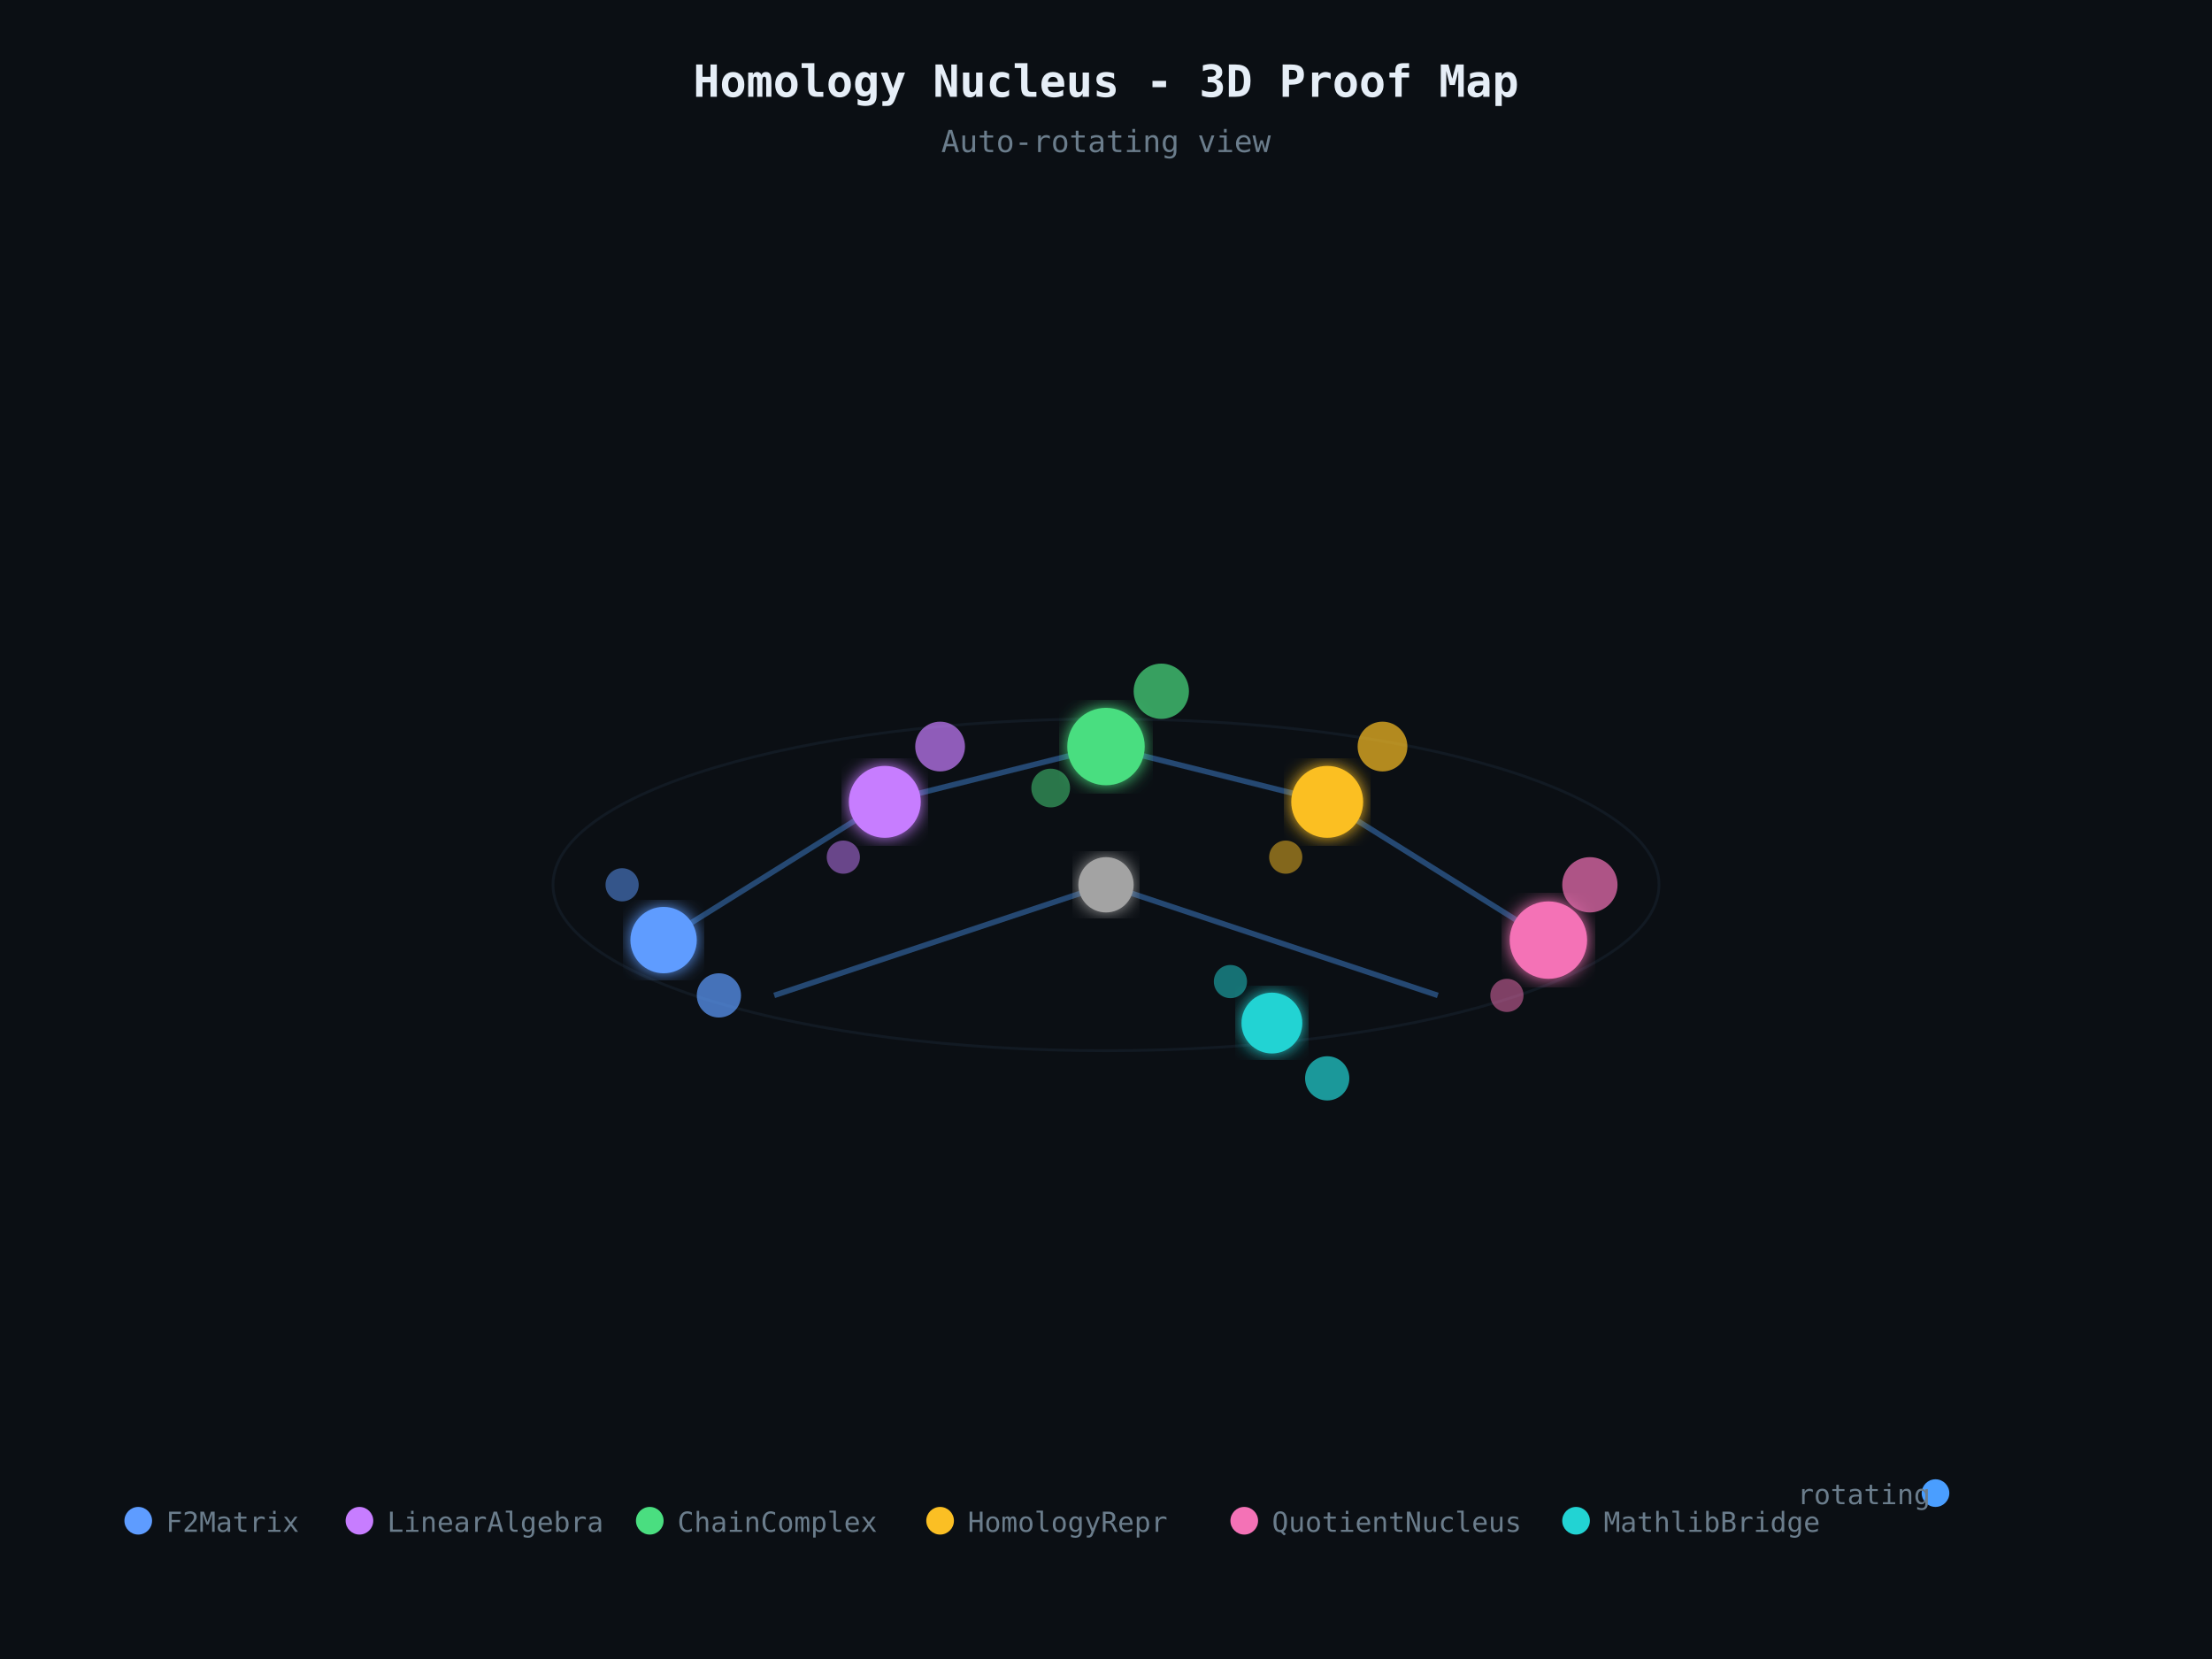
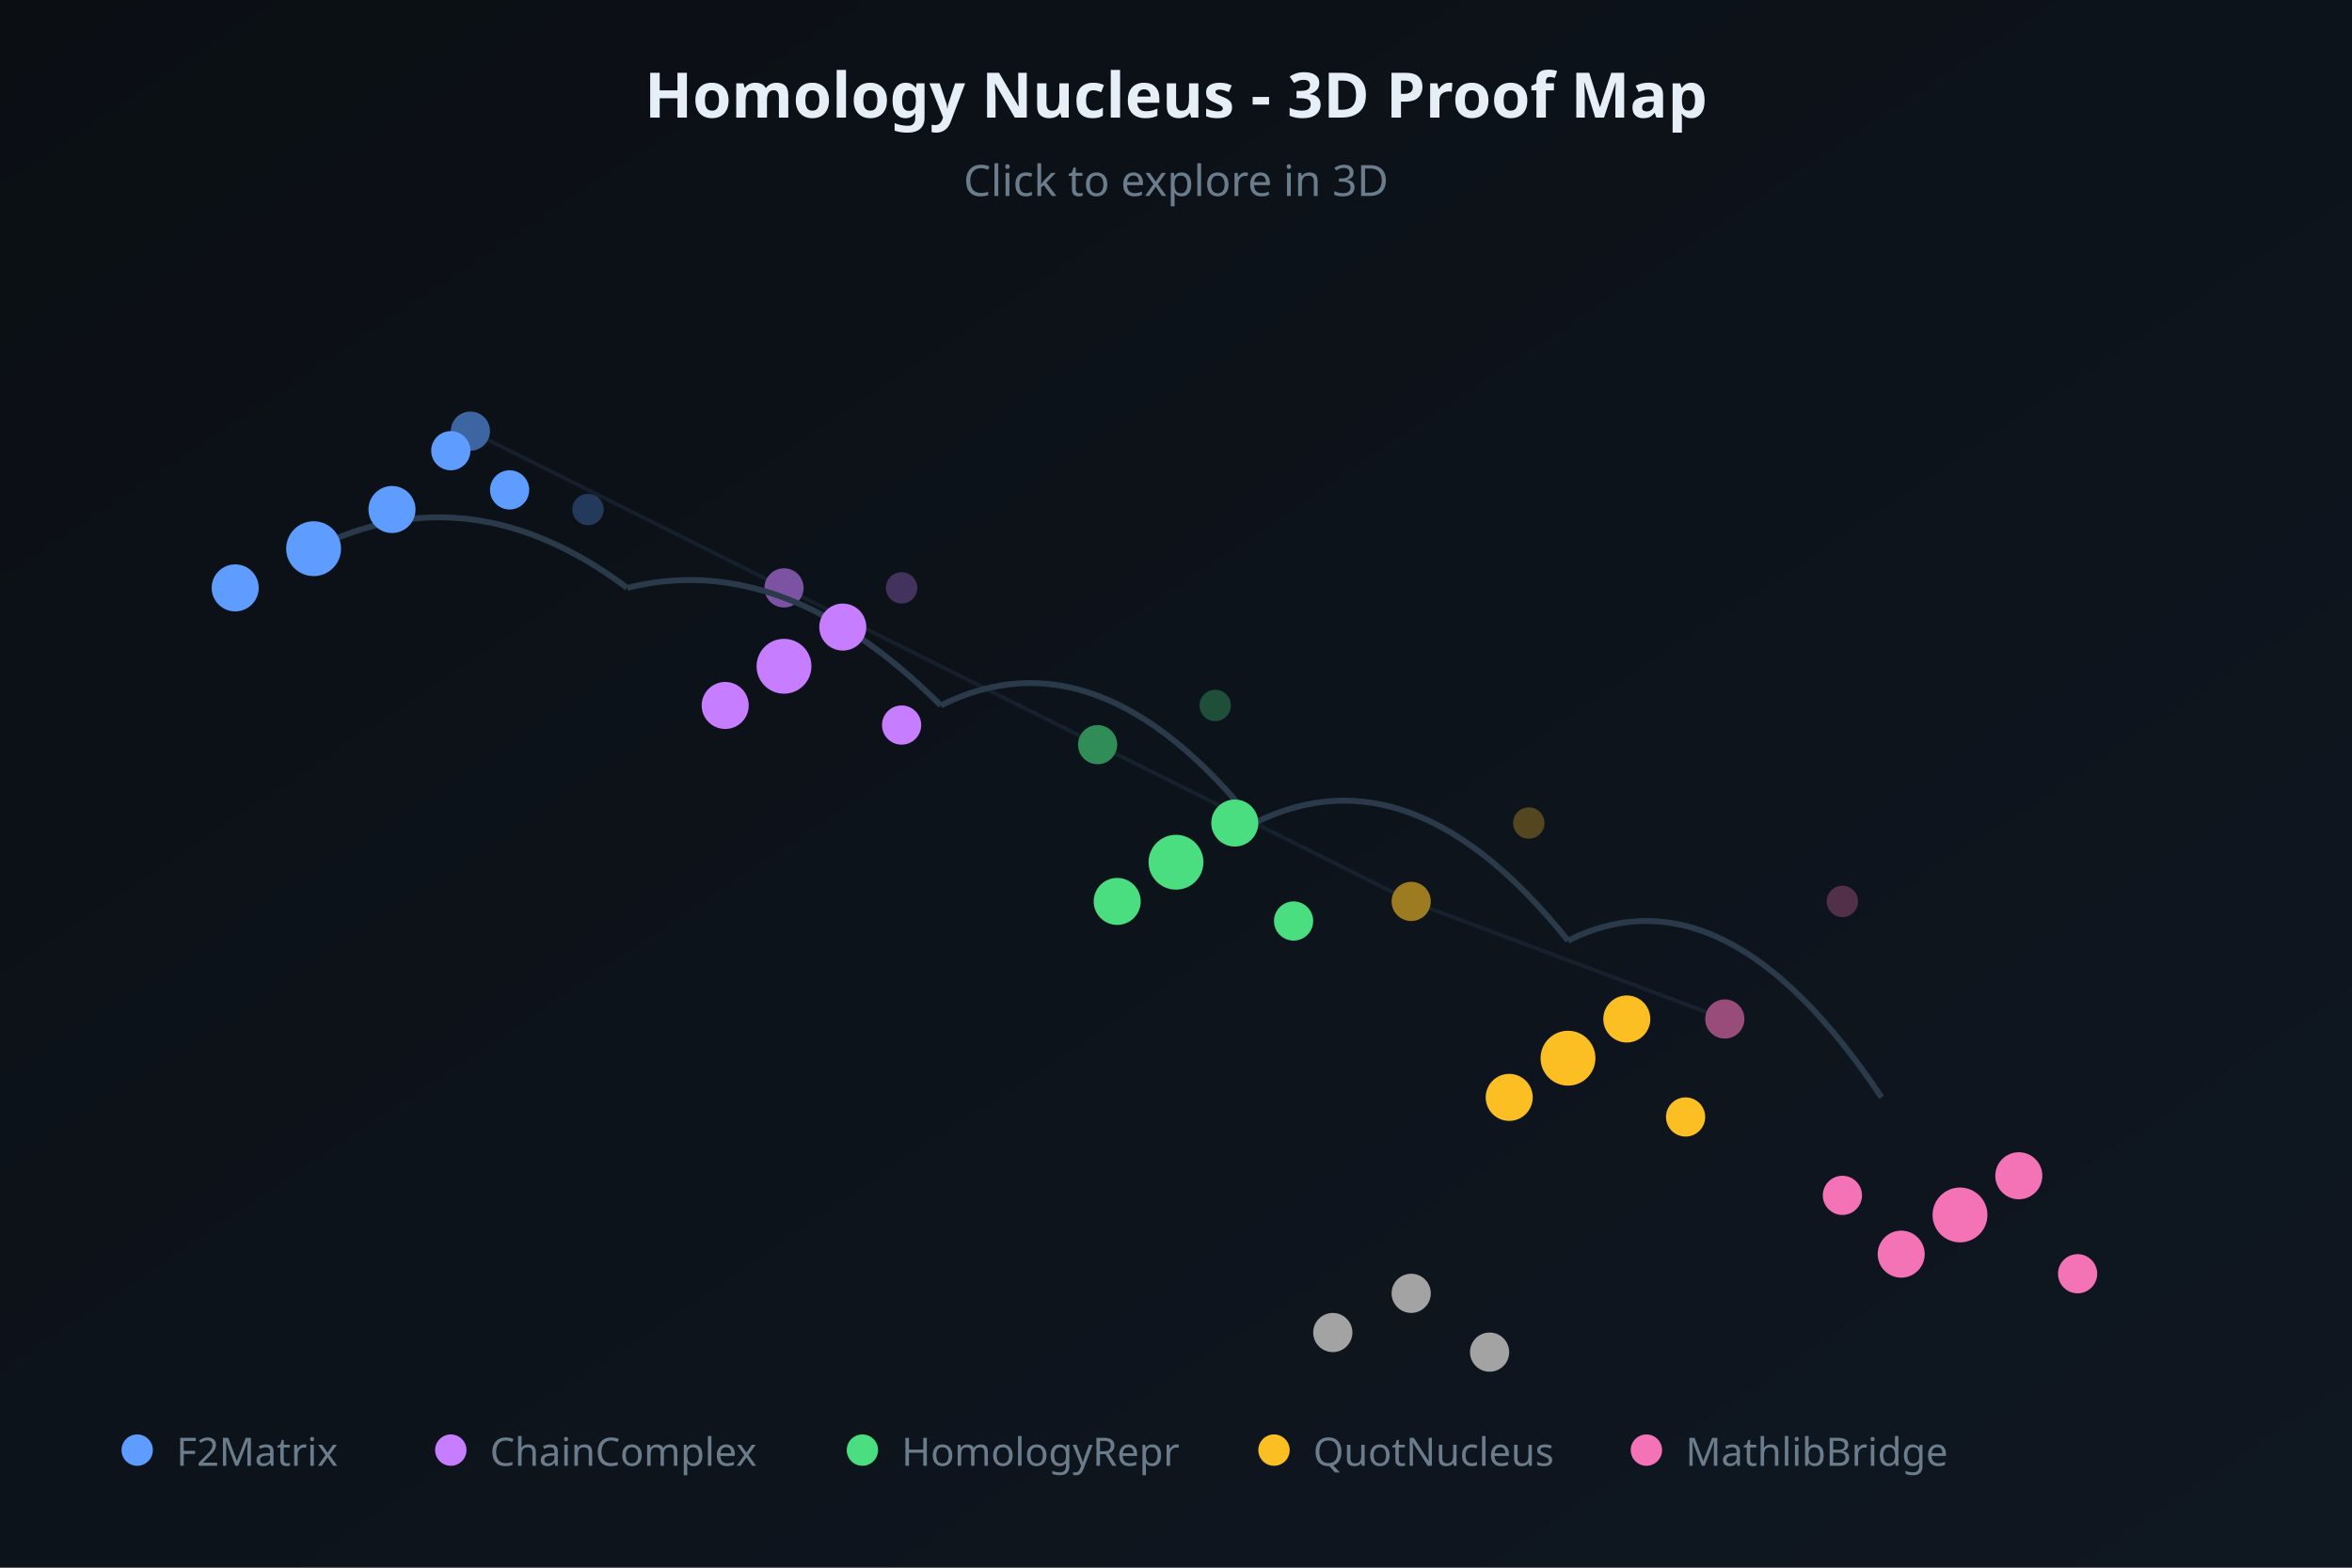
- <svg xmlns="http://www.w3.org/2000/svg" viewBox="0 0 800 600">
+ <svg xmlns="http://www.w3.org/2000/svg" viewBox="0 0 600 400">
  <defs>
-     <filter id="glowA">
-       <feGaussianBlur stdDeviation="3" result="blur" />
-       <feMerge>
-         <feMergeNode in="blur" />
-         <feMergeNode in="SourceGraphic" />
-       </feMerge>
-     </filter>
+     <linearGradient id="bgGradAnim" x1="0%" y1="0%" x2="100%" y2="100%">
+       <stop offset="0%" style="stop-color:#0b0f14" />
+       <stop offset="100%" style="stop-color:#0f1721" />
+     </linearGradient>
  </defs>
-   <rect width="800" height="600" fill="#0b0f14" />
-   <text x="400" y="35" text-anchor="middle" fill="#e6eef7" font-family="monospace" font-size="16" font-weight="600">Homology Nucleus - 3D Proof Map</text>
-   <text x="400" y="55" text-anchor="middle" fill="#6b7d8c" font-family="monospace" font-size="11">Auto-rotating view</text>
-   <g transform="translate(400, 320)">
-     <ellipse cx="0" cy="0" rx="200" ry="60" fill="none" stroke="#1c2a3a" stroke-width="1" opacity="0.4">
-       <animateTransform attributeName="transform" type="rotate" from="0" to="360" dur="20s" repeatCount="indefinite" />
-     </ellipse>
-     <g stroke="#4a9eff" stroke-width="2" opacity="0.4">
-       <animateTransform attributeName="transform" type="rotate" from="0" to="360" dur="12s" repeatCount="indefinite" />
-       <line x1="-160" y1="20" x2="-80" y2="-30" />
-       <line x1="-80" y1="-30" x2="0" y2="-50" />
-       <line x1="0" y1="-50" x2="80" y2="-30" />
-       <line x1="80" y1="-30" x2="160" y2="20" />
-       <line x1="-120" y1="40" x2="0" y2="0" />
-       <line x1="0" y1="0" x2="120" y2="40" />
+   <rect width="600" height="400" fill="url(#bgGradAnim)" />
+   <g transform-origin="300 200">
+     <animateTransform attributeName="transform" type="rotate" from="0 300 200" to="360 300 200" dur="20s" repeatCount="indefinite" />
+     <g opacity="0.3">
+       <circle cx="150" cy="130" r="4" fill="#5e9cff" />
+       <circle cx="230" cy="150" r="4" fill="#c77dff" />
+       <circle cx="310" cy="180" r="4" fill="#4ade80" />
+       <circle cx="390" cy="210" r="4" fill="#fbbf24" />
+       <circle cx="470" cy="230" r="4" fill="#f472b6" />
+     </g>
+     <g opacity="0.6">
+       <line x1="120" y1="110" x2="200" y2="150" stroke="#1c2a3a" stroke-width="1" />
+       <line x1="200" y1="150" x2="280" y2="190" stroke="#1c2a3a" stroke-width="1" />
+       <line x1="280" y1="190" x2="360" y2="230" stroke="#1c2a3a" stroke-width="1" />
+       <line x1="360" y1="230" x2="440" y2="260" stroke="#1c2a3a" stroke-width="1" />
+       <circle cx="120" cy="110" r="5" fill="#5e9cff" />
+       <circle cx="200" cy="150" r="5" fill="#c77dff" />
+       <circle cx="280" cy="190" r="5" fill="#4ade80" />
+       <circle cx="360" cy="230" r="5" fill="#fbbf24" />
+       <circle cx="440" cy="260" r="5" fill="#f472b6" />
    </g>
    <g>
-       <animateTransform attributeName="transform" type="rotate" from="0" to="360" dur="12s" repeatCount="indefinite" />
-       <circle cx="-160" cy="20" r="12" fill="#5e9cff" filter="url(#glowA)" />
-       <circle cx="-140" cy="40" r="8" fill="#5e9cff" opacity="0.7" />
-       <circle cx="-175" cy="0" r="6" fill="#5e9cff" opacity="0.5" />
+       <g stroke="#2a3a4a" stroke-width="1.5" fill="none">
+         <path d="M80,140 Q120,120 160,150" />
+         <path d="M160,150 Q200,140 240,180" />
+         <path d="M240,180 Q280,160 320,210" />
+         <path d="M320,210 Q360,190 400,240" />
+         <path d="M400,240 Q440,220 480,280" />
+       </g>
+       <g fill="#5e9cff">
+         <circle cx="80" cy="140" r="7">
+           <animate attributeName="r" values="7;8;7" dur="2s" repeatCount="indefinite" />
+         </circle>
+         <circle cx="60" cy="150" r="6" />
+         <circle cx="100" cy="130" r="6" />
+         <circle cx="115" cy="115" r="5" />
+         <circle cx="130" cy="125" r="5" />
+       </g>
+       <g fill="#c77dff">
+         <circle cx="200" cy="170" r="7">
+           <animate attributeName="r" values="7;8;7" dur="2s" repeatCount="indefinite" begin="0.3s" />
+         </circle>
+         <circle cx="185" cy="180" r="6" />
+         <circle cx="215" cy="160" r="6" />
+         <circle cx="230" cy="185" r="5" />
+       </g>
+       <g fill="#4ade80">
+         <circle cx="300" cy="220" r="7">
+           <animate attributeName="r" values="7;8;7" dur="2s" repeatCount="indefinite" begin="0.6s" />
+         </circle>
+         <circle cx="285" cy="230" r="6" />
+         <circle cx="315" cy="210" r="6" />
+         <circle cx="330" cy="235" r="5" />
+       </g>
+       <g fill="#fbbf24">
+         <circle cx="400" cy="270" r="7">
+           <animate attributeName="r" values="7;8;7" dur="2s" repeatCount="indefinite" begin="0.9s" />
+         </circle>
+         <circle cx="385" cy="280" r="6" />
+         <circle cx="415" cy="260" r="6" />
+         <circle cx="430" cy="285" r="5" />
+       </g>
+       <g fill="#f472b6">
+         <circle cx="500" cy="310" r="7">
+           <animate attributeName="r" values="7;8;7" dur="2s" repeatCount="indefinite" begin="1.2s" />
+         </circle>
+         <circle cx="485" cy="320" r="6" />
+         <circle cx="515" cy="300" r="6" />
+         <circle cx="530" cy="325" r="5" />
+         <circle cx="470" cy="305" r="5" />
+       </g>
+       <g fill="#a3a3a3">
+         <circle cx="340" cy="340" r="5" />
+         <circle cx="360" cy="330" r="5" />
+         <circle cx="380" cy="345" r="5" />
+       </g>
    </g>
-     <g>
-       <animateTransform attributeName="transform" type="rotate" from="60" to="420" dur="12s" repeatCount="indefinite" />
-       <circle cx="-80" cy="-30" r="13" fill="#c77dff" filter="url(#glowA)" />
-       <circle cx="-60" cy="-50" r="9" fill="#c77dff" opacity="0.7" />
-       <circle cx="-95" cy="-10" r="6" fill="#c77dff" opacity="0.5" />
-     </g>
-     <g>
-       <animateTransform attributeName="transform" type="rotate" from="120" to="480" dur="12s" repeatCount="indefinite" />
-       <circle cx="0" cy="-50" r="14" fill="#4ade80" filter="url(#glowA)" />
-       <circle cx="20" cy="-70" r="10" fill="#4ade80" opacity="0.7" />
-       <circle cx="-20" cy="-35" r="7" fill="#4ade80" opacity="0.5" />
-     </g>
-     <g>
-       <animateTransform attributeName="transform" type="rotate" from="180" to="540" dur="12s" repeatCount="indefinite" />
-       <circle cx="80" cy="-30" r="13" fill="#fbbf24" filter="url(#glowA)" />
-       <circle cx="100" cy="-50" r="9" fill="#fbbf24" opacity="0.7" />
-       <circle cx="65" cy="-10" r="6" fill="#fbbf24" opacity="0.5" />
-     </g>
-     <g>
-       <animateTransform attributeName="transform" type="rotate" from="240" to="600" dur="12s" repeatCount="indefinite" />
-       <circle cx="160" cy="20" r="14" fill="#f472b6" filter="url(#glowA)" />
-       <circle cx="175" cy="0" r="10" fill="#f472b6" opacity="0.7" />
-       <circle cx="145" cy="40" r="6" fill="#f472b6" opacity="0.5" />
-     </g>
-     <g>
-       <animateTransform attributeName="transform" type="rotate" from="300" to="660" dur="12s" repeatCount="indefinite" />
-       <circle cx="60" cy="50" r="11" fill="#22d3d3" filter="url(#glowA)" />
-       <circle cx="80" cy="70" r="8" fill="#22d3d3" opacity="0.7" />
-       <circle cx="45" cy="35" r="6" fill="#22d3d3" opacity="0.5" />
-     </g>
-     <circle cx="0" cy="0" r="10" fill="#a3a3a3" filter="url(#glowA)">
-       <animate attributeName="r" values="10;12;10" dur="2s" repeatCount="indefinite" />
-     </circle>
  </g>
-   <g transform="translate(700, 540)">
-     <circle cx="0" cy="0" r="5" fill="#4a9eff">
-       <animate attributeName="opacity" values="1;0.3;1" dur="1.5s" repeatCount="indefinite" />
-     </circle>
-     <text x="-50" y="4" fill="#6b7d8c" font-family="monospace" font-size="10">rotating</text>
-   </g>
-   <g transform="translate(50, 550)" font-family="monospace" font-size="10">
-     <circle cx="0" cy="0" r="5" fill="#5e9cff" />
-     <text x="10" y="4" fill="#6b7d8c">F2Matrix</text>
-     <circle cx="80" cy="0" r="5" fill="#c77dff" />
-     <text x="90" y="4" fill="#6b7d8c">LinearAlgebra</text>
-     <circle cx="185" cy="0" r="5" fill="#4ade80" />
-     <text x="195" y="4" fill="#6b7d8c">ChainComplex</text>
-     <circle cx="290" cy="0" r="5" fill="#fbbf24" />
-     <text x="300" y="4" fill="#6b7d8c">HomologyRepr</text>
-     <circle cx="400" cy="0" r="5" fill="#f472b6" />
-     <text x="410" y="4" fill="#6b7d8c">QuotientNucleus</text>
-     <circle cx="520" cy="0" r="5" fill="#22d3d3" />
-     <text x="530" y="4" fill="#6b7d8c">MathlibBridge</text>
+   <text x="300" y="30" text-anchor="middle" fill="#e6eef7" font-family="system-ui" font-size="16" font-weight="600">Homology Nucleus - 3D Proof Map</text>
+   <text x="300" y="50" text-anchor="middle" fill="#6b7d8c" font-family="system-ui" font-size="11">Click to explore in 3D</text>
+   <g transform="translate(30, 365)">
+     <circle cx="5" cy="5" r="4" fill="#5e9cff" />
+     <text x="15" y="9" fill="#6b7d8c" font-family="system-ui" font-size="10">F2Matrix</text>
+     <circle cx="85" cy="5" r="4" fill="#c77dff" />
+     <text x="95" y="9" fill="#6b7d8c" font-family="system-ui" font-size="10">ChainComplex</text>
+     <circle cx="190" cy="5" r="4" fill="#4ade80" />
+     <text x="200" y="9" fill="#6b7d8c" font-family="system-ui" font-size="10">HomologyRepr</text>
+     <circle cx="295" cy="5" r="4" fill="#fbbf24" />
+     <text x="305" y="9" fill="#6b7d8c" font-family="system-ui" font-size="10">QuotNucleus</text>
+     <circle cx="390" cy="5" r="4" fill="#f472b6" />
+     <text x="400" y="9" fill="#6b7d8c" font-family="system-ui" font-size="10">MathlibBridge</text>
  </g>
</svg>
